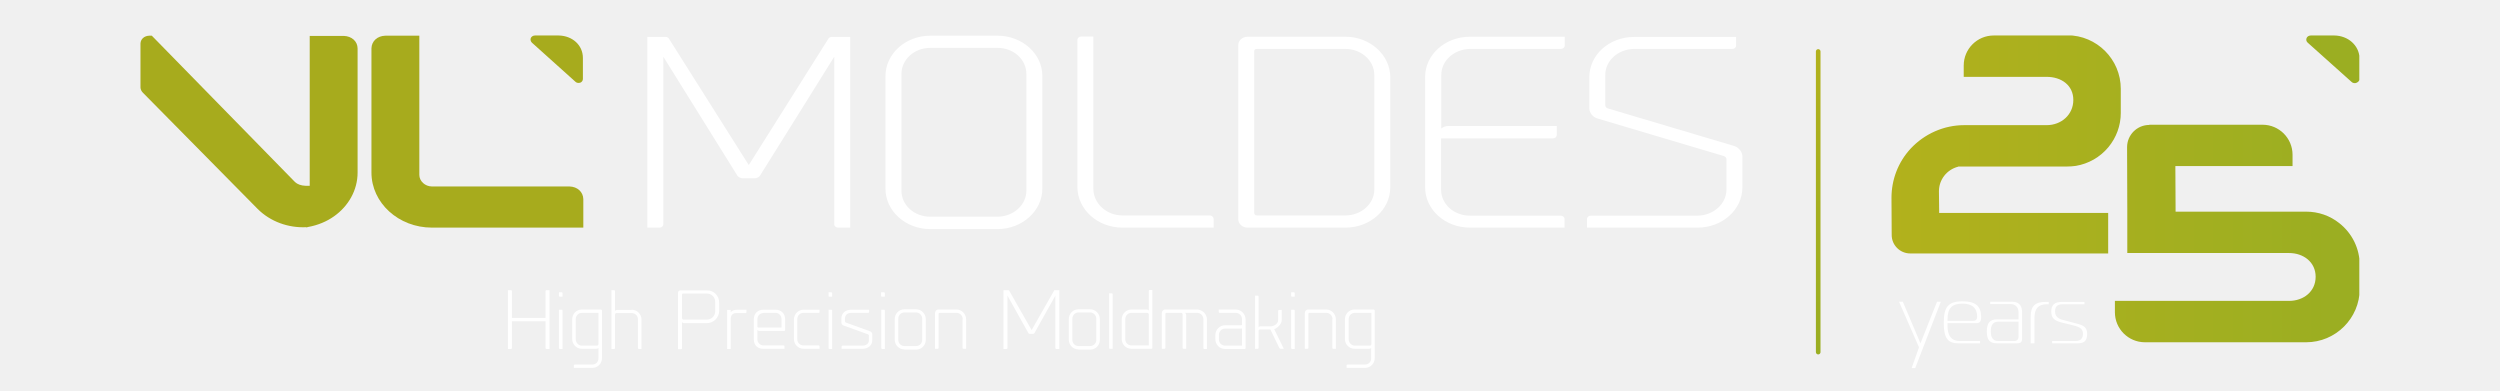
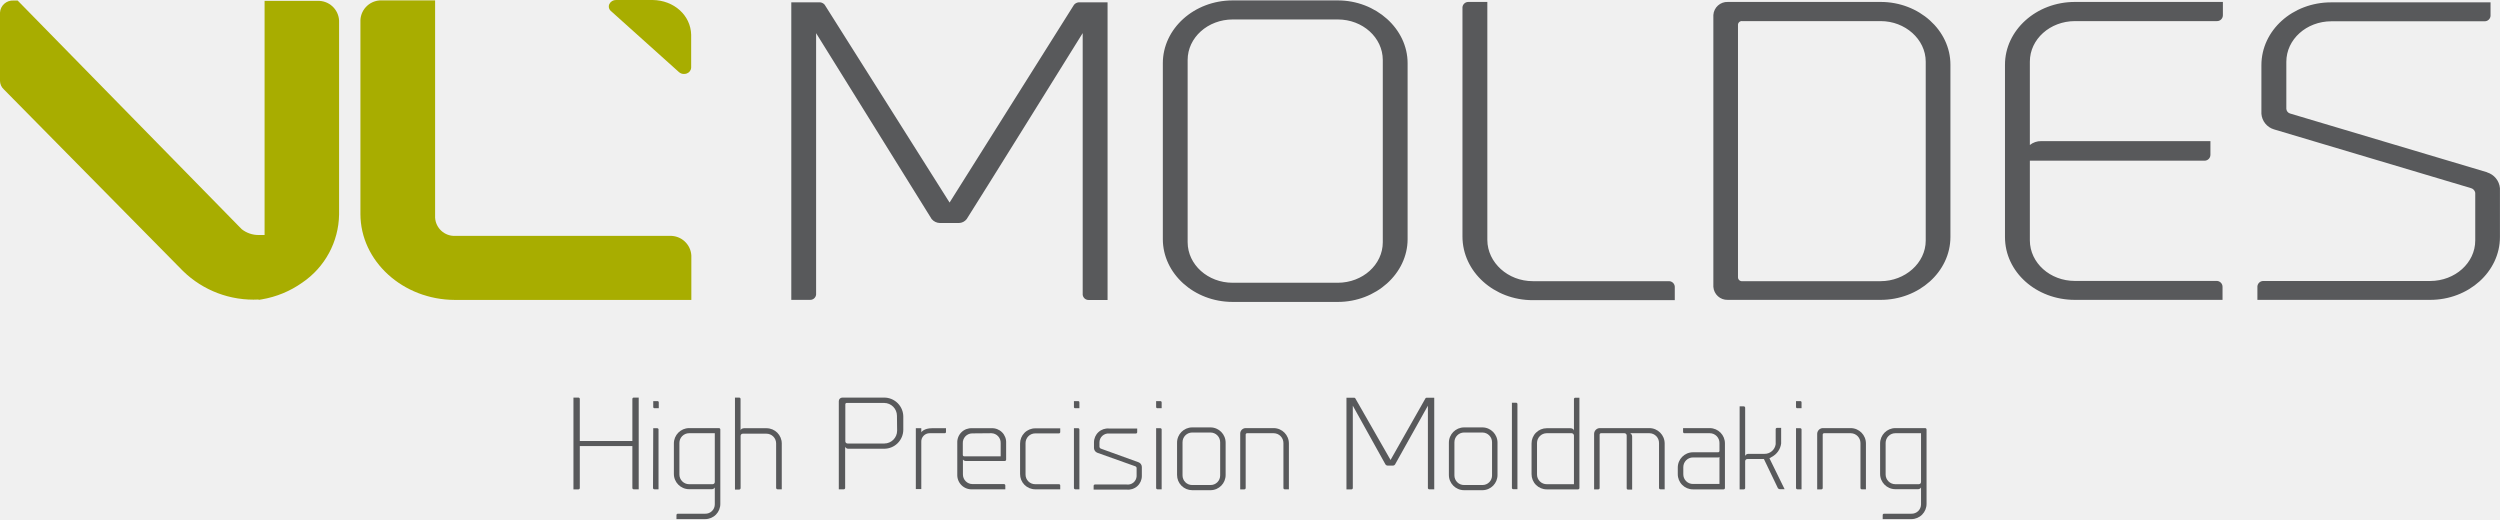
- <svg xmlns="http://www.w3.org/2000/svg" xmlns:xlink="http://www.w3.org/1999/xlink" version="1.1" id="Layer_1" x="0px" y="0px" viewBox="0 0 1190.6 186" style="enable-background:new 0 0 1190.6 186;" xml:space="preserve">
-   <style type="text/css">
- 	.st0{clip-path:url(#SVGID_2_);fill:#A7AB1D;}
- 	.st1{clip-path:url(#SVGID_2_);fill:#FFFFFF;}
- 	.st2{clip-path:url(#SVGID_4_);fill:url(#SVGID_5_);}
- 	.st3{clip-path:url(#SVGID_7_);fill:#FFFFFF;}
- 	.st4{clip-path:url(#SVGID_9_);fill:url(#SVGID_10_);}
- </style>
-   <g>
-     <defs>
-       <rect id="SVGID_1_" y="-324.9" width="1190.6" height="841.9" />
-     </defs>
-     <clipPath id="SVGID_2_">
-       <use xlink:href="#SVGID_1_" style="overflow:visible;" />
-     </clipPath>
-     <path class="st0" d="M163.7,17.1h-16.2v66.3c0,1.5,0,5.1,0,5.1h-1.8c-2.5-0.1-4.1-0.8-5.2-1.8L72.3,17L71,17   c-2.3,0.1-4,1.6-4.1,3.7v1.6v19.3v0v0c0,1,0.5,1.9,1.2,2.6v0l54.6,55.3c6.1,6.1,14.7,9.1,23.1,8.7v0.1c0.3,0,0.6-0.1,0.9-0.2   c4.6-0.8,8.9-2.6,12.4-5.1c6.8-4.8,11.2-12.4,11.2-20.8V23.1C170.3,19.7,167.5,17.2,163.7,17.1" />
-     <path class="st0" d="M271.2,88.8h-65.5c-3.2,0-6-2.5-6-5.5V17h-16.2c-3.8,0.1-6.5,2.6-6.6,6v59.2c0,14.4,12.9,26.2,28.8,26.2   l72.1,0V94.8C277.7,91.4,275,88.9,271.2,88.8" />
-     <path class="st1" d="M394.6,18.3l-38,60.3l-38.1-60.3c-0.3-0.4-0.8-0.7-1.3-0.7h-8.9v90.8h5.8c1,0,1.8-0.7,1.8-1.6V27l35.3,56.7   c0.5,0.7,1.6,1.2,2.5,1.2h5.8c0.9,0,1.9-0.5,2.4-1.2c4.8-7.5,31.2-50,35.4-56.7v79.8c0,0.9,0.8,1.6,1.8,1.6h5.8V17.6h-8.9   C395.5,17.6,394.9,17.9,394.6,18.3 M475.1,17H443c-11.8,0-21.3,8.7-21.3,19.2v53.7c0,10.5,9.5,19.2,21.3,19.2h32.1   c11.7,0,21.3-8.7,21.3-19.2V36.1C496.4,25.6,486.8,17,475.1,17 M488.8,90.8c0,6.8-6.1,12.3-13.7,12.4H443   c-7.6,0-13.7-5.5-13.7-12.4V35.2c0-6.8,6.1-12.4,13.7-12.4h32.1c7.6,0,13.7,5.5,13.7,12.4V90.8z M576.2,102.6h-41.6   c-7.6,0-13.8-5.6-13.9-12.6l0-72.6h-5.8c-1,0-1.8,0.7-1.8,1.6V89c0,10.7,9.6,19.4,21.4,19.4H578v-4.1   C577.9,103.4,577.2,102.6,576.2,102.6 M640.8,17.5h-46.7c-2.4,0-4.4,1.8-4.4,4v82.9c0,2.2,2,4,4.4,4h46.7   c11.7,0,21.3-8.5,21.3-19.2V36.6C662,26.1,652.4,17.5,640.8,17.5 M640.8,102.6h-42.2c-0.8,0-1.3-0.5-1.3-1.2V24.3   c0-0.6,0.5-1,1.3-1h42.2c7.4,0,13.7,5.5,13.7,12.4l0,54.6C654.5,97.1,648.2,102.6,640.8,102.6 M678.7,36.6l0,52.6   c0,10.6,9.5,19.2,21.3,19.2h45.1v-4c0-1-0.8-1.7-1.9-1.7H700c-7.6,0-13.7-5.5-13.7-12.4V65.9l53.3,0c1,0,1.8-0.7,1.8-1.7v-4.2   h-51.6c-1.4,0-2.6,0.5-3.4,1.2V35.7c0-6.8,6.1-12.3,13.7-12.4h43.2c1.1,0,1.9-0.7,1.9-1.7v-4.1H700   C688.2,17.5,678.7,26.1,678.7,36.6 M825.8,69.5l-60.2-17.9c-0.5-0.1-1.1-0.8-1.1-1.4V35.7c0-6.8,6.1-12.3,13.7-12.4H825   c1,0,1.8-0.7,1.8-1.6v-4.1h-48.6c-11.8,0-21.3,8.5-21.3,19.2v14.8c0,2.1,1.7,4.2,3.8,4.8l60.2,17.9c0.7,0.2,1.3,0.9,1.3,1.4v14.6   c0,6.8-6.2,12.3-13.7,12.4h-50.9c-1,0-1.8,0.7-1.8,1.6v4.1h52.7c11.7,0,21.3-8.5,21.3-19.2V74.3C829.7,72.2,827.9,70.1,825.8,69.5" />
-     <path class="st0" d="M266,16.9h-11.2c-0.9,0-1.7,0.5-2,1.2c-0.3,0.7-0.1,1.6,0.5,2.2L274,38.9c0.4,0.4,1,0.6,1.5,0.6   c0.3,0,0.6-0.1,0.8-0.1c0.8-0.3,1.3-1,1.3-1.8v-10C277.6,21.5,272.6,17,266,16.9" />
-     <path class="st1" d="M259.8,153h-16v12.8c0,0.2-0.2,0.4-0.4,0.4h-1.5v-28h1.5c0.2,0,0.4,0.2,0.4,0.4v12.8h16v-12.8   c0-0.2,0.2-0.4,0.4-0.4h1.5v28h-1.5c-0.2,0-0.4-0.2-0.4-0.4V153z" />
-     <path class="st1" d="M266.2,139.2h1.3c0.2,0,0.4,0.2,0.4,0.4v1.7h-1.3c-0.2,0-0.4-0.1-0.4-0.4V139.2z M266.2,147.5h1.3   c0.2,0,0.4,0.1,0.4,0.4v18.3h-1.3c-0.2,0-0.4-0.2-0.4-0.4V147.5z" />
-     <path class="st1" d="M286.7,147.9v22.6c0,2.6-2,4.7-4.6,4.7h-8.8V174c0-0.2,0.2-0.4,0.4-0.4h8.4c1.6,0,2.9-1.2,2.9-2.9v-5.1   c-0.1,0.3-0.5,0.5-1,0.5l-6.9,0c-2.6,0-4.6-2.1-4.6-4.7v-9.3c0-2.6,2-4.7,4.6-4.7h9.1C286.5,147.5,286.7,147.7,286.7,147.9    M284.3,164.6c0.4,0,0.7-0.3,0.7-0.7v-14.9h-7.9c-1.6,0-2.9,1.3-2.9,3v9.6c0,1.6,1.3,3,2.9,3H284.3z" />
-     <path class="st1" d="M300.8,147.5c2.6,0,4.7,2.1,4.7,4.7v14h-1.2c-0.3,0-0.5-0.2-0.5-0.5V152c0-1.6-1.3-2.9-3-2.9h-7.2   c-0.4,0-0.7,0.3-0.7,0.6v16c0,0.3-0.2,0.5-0.5,0.5h-1.2v-28h1.3c0.2,0,0.4,0.2,0.4,0.4v9.7c0-0.4,0.5-0.7,1.1-0.7H300.8z" />
-     <path class="st1" d="M342.5,144.1v3.9c0,3.2-2.6,5.9-5.9,5.9h-10.8c-0.5,0-0.9-0.3-1-0.6v12.6c0,0.2-0.2,0.4-0.4,0.4h-1.5v-26.9   c0-0.6,0.5-1.1,1.1-1.1h12.7C339.9,138.2,342.5,140.8,342.5,144.1 M340.6,143.7c0-2.2-1.8-3.9-3.9-3.9h-11.5   c-0.2,0-0.4,0.2-0.4,0.4v11.3c0,0.4,0.3,0.7,0.7,0.7h11.2c2.2,0,3.9-1.8,3.9-3.9V143.7z" />
-     <path class="st1" d="M348,147.5v1.2c0,0,0.7-1.2,3.3-1.2h4.2v1.2c0,0.2-0.2,0.4-0.4,0.4h-4.6c-2.6,0-2.5,2.7-2.5,2.7v14.4h-1.7   v-18.6H348z" />
-     <path class="st1" d="M359,161.7V152c0-2.8,2-4.5,4.5-4.5h5.9c2.5,0,4.5,1.7,4.5,4.5v5.1c0,0.3-0.2,0.5-0.4,0.5h-12   c-0.3,0-0.6-0.2-0.8-0.5h0v4.5c0,1.6,1.3,2.9,2.9,2.9h9.6c0.2,0,0.4,0.2,0.4,0.4v1.2h-10C361,166.2,359,164.5,359,161.7    M363.5,149.1c-1.6,0-2.8,1.3-2.8,3v3.5c0,0.2,0.2,0.4,0.4,0.4h11.1V152c0-1.6-1.2-3-2.8-3H363.5z" />
-     <path class="st1" d="M378.1,152.2c0-2.6,2-4.7,4.6-4.7h7.6v1.1c0,0.2-0.1,0.4-0.4,0.4h-7.3c-1.6,0-2.9,1.3-2.9,3v9.6   c0,1.6,1.3,2.9,2.9,2.9h7.3c0.2,0,0.4,0.2,0.4,0.4v1.2h-7.6c-2.6,0-4.6-2.1-4.6-4.7V152.2z" />
-     <path class="st1" d="M394.6,139.2h1.3c0.2,0,0.4,0.2,0.4,0.4v1.7h-1.3c-0.2,0-0.4-0.1-0.4-0.4V139.2z M394.6,147.5h1.3   c0.2,0,0.4,0.1,0.4,0.4v18.3H395c-0.2,0-0.4-0.2-0.4-0.4V147.5z" />
-     <path class="st1" d="M413.3,159.2l-11.6-4.2c-0.6-0.2-1-0.8-1-1.4v-1.9c0-2.6,2-4.2,4.6-4.2h8.6v1.1c0,0.2-0.2,0.4-0.4,0.4h-8.2   c-1.6,0-2.9,1-2.9,2.7v1.4c0,0.2,0.2,0.4,0.4,0.5l11.6,4.2c0.6,0.2,1,0.8,1,1.4v2.8c0,2.6-2.1,4.1-4.6,4.1h-10V165   c0-0.2,0.2-0.4,0.4-0.4h9.6c1.6,0,3-0.9,3-2.5v-2.4C413.7,159.5,413.5,159.2,413.3,159.2" />
-     <path class="st1" d="M419.7,139.2h1.3c0.2,0,0.4,0.2,0.4,0.4v1.7H420c-0.2,0-0.4-0.1-0.4-0.4V139.2z M419.7,147.5h1.3   c0.2,0,0.4,0.1,0.4,0.4v18.3h-1.3c-0.2,0-0.4-0.2-0.4-0.4V147.5z" />
-     <path class="st1" d="M430.7,166.4c-2.6,0-4.6-2.1-4.6-4.7V152c0-2.6,2-4.7,4.6-4.7h5.6c2.5,0,4.6,2.1,4.6,4.7v9.8   c0,2.6-2,4.7-4.6,4.7H430.7z M430.7,148.8c-1.6,0-2.9,1.3-2.9,3v10.1c0,1.6,1.3,2.9,2.9,2.9h5.6c1.6,0,2.9-1.3,2.9-2.9v-10.1   c0-1.6-1.3-3-2.9-3H430.7z" />
-     <path class="st1" d="M458.5,152c0-1.6-1.3-3-2.9-3h-8.2c-0.2,0-0.4,0.2-0.4,0.4v16.3c0,0.2-0.2,0.4-0.4,0.4h-1.3v-17   c0-0.9,0.7-1.7,1.6-1.7h8.6c2.5,0,4.6,2.1,4.6,4.7v14h-1.3c-0.2,0-0.4-0.2-0.4-0.4V152z" />
-     <path class="st1" d="M502.1,138.2h2.4v28H503c-0.2,0-0.4-0.2-0.4-0.4v-25c0,0-8.6,15.3-10,17.9c-0.1,0.2-0.4,0.3-0.6,0.3h-1.6   c-0.2,0-0.5-0.2-0.6-0.3l-10-17.9v25c0,0.2-0.2,0.4-0.4,0.4h-1.5v-28h2.4c0.1,0,0.3,0.1,0.3,0.2l10.7,18.8l10.7-18.8   C501.9,138.3,502.1,138.2,502.1,138.2" />
-     <path class="st1" d="M513.6,166.4c-2.6,0-4.6-2.1-4.6-4.7V152c0-2.6,2-4.7,4.6-4.7h5.6c2.5,0,4.6,2.1,4.6,4.7v9.8   c0,2.6-2,4.7-4.6,4.7H513.6z M513.6,148.8c-1.6,0-2.9,1.3-2.9,3v10.1c0,1.6,1.3,2.9,2.9,2.9h5.6c1.6,0,2.9-1.3,2.9-2.9v-10.1   c0-1.6-1.3-3-2.9-3H513.6z" />
-     <path class="st1" d="M528.2,139.7h1.3c0.2,0,0.4,0.2,0.4,0.4v26h-1.3c-0.2,0-0.4-0.1-0.4-0.4V139.7z" />
-     <path class="st1" d="M548.8,138.2v27.5c0,0.2-0.2,0.4-0.4,0.4h-9.6c-2.6,0-4.6-2.1-4.6-4.7v-9.3c0-2.6,2.1-4.7,4.6-4.7h7.3   c0.5,0,1,0.3,1,0.7v-9.6c0-0.2,0.2-0.4,0.4-0.4H548.8z M547.1,164.6v-14.9c0-0.4-0.3-0.6-0.6-0.7h-7.7c-1.6,0-2.9,1.3-2.9,3v9.6   c0,1.6,1.3,2.9,2.9,2.9H547.1z" />
-     <path class="st1" d="M574.8,152.2v14h-1.3c-0.2,0-0.4-0.2-0.4-0.4V152c0-1.6-1.3-3-2.9-3h-5.9c0.3,0.1,0.6,0.6,0.6,1v16.1h-1.3   c-0.2,0-0.4-0.2-0.4-0.4v-16c0-0.4-0.3-0.7-0.7-0.7h-7.1c-0.2,0-0.4,0.2-0.4,0.4v16.3c0,0.2-0.2,0.4-0.4,0.4h-1.3v-17   c0-0.9,0.7-1.7,1.6-1.7h15.2C572.7,147.5,574.8,149.6,574.8,152.2" />
-     <path class="st1" d="M593.2,152.2v13.6c0,0.2-0.2,0.4-0.4,0.4h-9.4c-2.6,0-4.6-2.1-4.6-4.7v-1.9c0-2.6,2.1-4.7,4.6-4.7h7.7   c0.2,0,0.4-0.1,0.4-0.4V152c0-1.6-1.3-3-2.9-3h-7.8c-0.2,0-0.4-0.2-0.4-0.4v-1.2h8.2C591.2,147.5,593.2,149.6,593.2,152.2    M591.5,164.5v-8.2c-0.1,0.1-0.2,0.2-0.3,0.2h-7.8c-1.6,0-2.9,1.3-2.9,3v2.2c0,1.6,1.3,2.9,2.9,2.9H591.5z" />
-     <path class="st1" d="M606.8,156.7l4.6,9.4h-1.5c-0.2,0-0.4-0.2-0.6-0.3l-4.3-8.9H600c-0.3,0-0.6,0.3-0.6,0.6v8.2   c0,0.2-0.2,0.4-0.4,0.4h-1.3v-25.3h1.3c0.2,0,0.4,0.2,0.4,0.4V156c0.1-0.4,0.5-0.6,1-0.6h4.8c1.6,0,3.5-1.3,3.5-2.9v-4.5   c0-0.2,0.2-0.4,0.4-0.4h1.3v4.8c0,1.7-1.4,3.2-2.9,4.1L606.8,156.7z" />
-     <path class="st1" d="M614.9,139.2h1.3c0.2,0,0.4,0.2,0.4,0.4v1.7h-1.3c-0.2,0-0.4-0.1-0.4-0.4V139.2z M614.9,147.5h1.3   c0.2,0,0.4,0.1,0.4,0.4v18.3h-1.3c-0.2,0-0.4-0.2-0.4-0.4V147.5z" />
-     <path class="st1" d="M634.6,152c0-1.6-1.3-3-2.9-3h-8.2c-0.2,0-0.4,0.2-0.4,0.4v16.3c0,0.2-0.2,0.4-0.4,0.4h-1.3v-17   c0-0.9,0.7-1.7,1.6-1.7h8.6c2.5,0,4.6,2.1,4.6,4.7v14h-1.3c-0.2,0-0.4-0.2-0.4-0.4V152z" />
-     <path class="st1" d="M654.7,147.9v22.6c0,2.6-2,4.7-4.6,4.7h-8.8V174c0-0.2,0.2-0.4,0.4-0.4h8.4c1.6,0,2.9-1.2,2.9-2.9v-5.1   c-0.1,0.3-0.5,0.5-1,0.5l-6.9,0c-2.6,0-4.6-2.1-4.6-4.7v-9.3c0-2.6,2-4.7,4.6-4.7h9.1C654.5,147.5,654.7,147.7,654.7,147.9    M652.4,164.6c0.4,0,0.7-0.3,0.7-0.7v-14.9h-7.9c-1.6,0-2.9,1.3-2.9,3v9.6c0,1.6,1.3,3,2.9,3H652.4z" />
-   </g>
-   <g>
-     <defs>
-       <path id="SVGID_3_" d="M864.8,24.5v143.2c0,0.6,0.5,1.1,1.1,1.1c0.6,0,1.1-0.5,1.1-1.1V24.5c0-0.6-0.5-1.1-1.1-1.1    C865.3,23.4,864.8,23.9,864.8,24.5" />
-     </defs>
-     <clipPath id="SVGID_4_">
-       <use xlink:href="#SVGID_3_" style="overflow:visible;" />
-     </clipPath>
-     <linearGradient id="SVGID_5_" gradientUnits="userSpaceOnUse" x1="-1.679115e-06" y1="517" x2="1" y2="517" gradientTransform="matrix(0 145.3985 -145.3985 0 76036.953 23.3553)">
-       <stop offset="0" style="stop-color:#B2B11C" />
-       <stop offset="1" style="stop-color:#9AAE22" />
-     </linearGradient>
-     <rect x="864.8" y="23.4" class="st2" width="2.2" height="145.4" />
-   </g>
-   <g>
-     <defs>
-       <rect id="SVGID_6_" y="-324.9" width="1190.6" height="841.9" />
-     </defs>
-     <clipPath id="SVGID_7_">
-       <use xlink:href="#SVGID_6_" style="overflow:visible;" />
-     </clipPath>
-     <polygon class="st3" points="922.5,143.7 914.6,163.5 906.2,143.7 904.4,143.7 913.9,165.4 910.4,175.3 912.1,175.3 924.3,143.7     " />
-     <path class="st3" d="M934.6,143.5c-6.7,0-8.9,2.6-8.9,10.2c0,7.2,1.8,9.8,6.9,9.8h10.4v-1.1h-9.7c-5.8,0-5.8-5.4-5.8-7.7v-0.8h13.6   c1.6,0,2.4-0.5,2.4-2.9C943.5,145.7,940.8,143.5,934.6,143.5 M941.6,150.9c0,1.2-0.7,1.9-1.8,1.9h-12.3V152c0-5.2,2.1-7.4,7.1-7.4   c4.6,0,7,2.1,7,6.2V150.9z" />
-     <path class="st3" d="M958.3,143.7h-10.5v1.1h9.6c2.4,0,3.9,1.5,3.9,3.9v3.4H951c-3.3,0-4.8,1.7-4.8,5.7c0,4.1,1.4,5.7,4.8,5.7h9.5   c1.9,0,2.5-0.6,2.5-2.4v-12.3C963,146.4,962.2,143.7,958.3,143.7 M961.3,160.5c0,1.1-0.8,1.9-2,1.9h-7.7c-3.5,0-3.5-3.5-3.5-4.6   c0-1.1,0-4.6,3.5-4.6h9.7V160.5z" />
-     <path class="st3" d="M967.1,150.6v12.9h1.8v-12c0-2.9,0.6-6.6,5.9-6.6h0.9v-1.1h-1.5C969.3,143.7,967.1,145.8,967.1,150.6" />
-     <path class="st3" d="M987.5,153.7l-4.2-1.1c-2.1-0.5-4.6-1.2-4.6-4.3c0-2.3,1.1-3.4,3.6-3.4h10.4v-1.1h-10.8c-3.4,0-5,1.4-5,4.5   c0,3.1,1.3,4.4,5.3,5.4l4.2,1c3.2,0.8,5.6,1.4,5.6,4.2c0,2.3-1.2,3.5-3.4,3.5h-11.3v1.1h12.2c3.2,0,4.5-1.3,4.5-4.6   C993.9,155.4,991.9,154.8,987.5,153.7" />
-   </g>
-   <g>
-     <defs>
-       <path id="SVGID_8_" d="M1023.6,59.5c-5.9,0-10.6,4.8-10.6,10.6l0.1,29.3v21.1l77,0c7,0,12.7,4.4,12.7,11.3c0,7-5.7,11.5-12.7,11.5    h-82.9v5.4c0,7.9,6.4,14.3,14.3,14.3h76.8c14,0,25.5-11.4,25.5-25.5v-11.2c0-7.8-3.5-15.1-9.7-20c-4.5-3.6-10-5.5-15.8-5.5    c-5.3,0-60.2,0-60.7,0h-1.5v-1.5l-0.1-18.7v-1.5h1.5h54.3v-5.4c0-7.9-6.4-14.3-14.3-14.3H1023.6z M949.5,16.9    c-7.9,0-14.3,6.4-14.3,14.3v5.4h39.5c7,0,12.7,4,12.7,11c0,7-5.7,12-12.7,12c-0.4,0-31.8,0-39.3,0c-9.6,0-18.9,4.1-25.5,11.2    c-5.9,6.4-9.1,14.7-9.1,23.4l0.1,17.7c0,4.9,4,8.8,8.8,8.8h94.3v-19.3h-68.4H925h-1.5v-1.5l-0.1-8.8c0-5.5,3.7-10.3,9.1-11.7    l0.2-0.1h0.2h51.6c1.4,0,2.7-0.1,4.1-0.3c6-1,11.5-4.1,15.5-8.9c3.8-4.6,5.9-10.3,5.9-16.3V42.3c0-14-11.4-25.5-25.5-25.5H949.5z     M1111.7,16.9h-11.2c-0.9,0-1.7,0.5-2,1.2c-0.3,0.7-0.2,1.6,0.5,2.2l20.9,18.7c0.4,0.4,1,0.6,1.6,0.6c0.3,0,0.6-0.1,0.8-0.2    c0.8-0.3,1.4-1,1.4-1.8V27.5C1123.4,21.6,1118.3,17,1111.7,16.9L1111.7,16.9z" />
-     </defs>
-     <clipPath id="SVGID_9_">
-       <use xlink:href="#SVGID_8_" style="overflow:visible;" />
-     </clipPath>
-     <linearGradient id="SVGID_10_" gradientUnits="userSpaceOnUse" x1="-1.643409e-06" y1="517" x2="1" y2="517" gradientTransform="matrix(222.8361 0 0 222.8361 900.8354 -115116.281)">
-       <stop offset="0" style="stop-color:#B2B11C" />
-       <stop offset="1" style="stop-color:#9AAE22" />
-     </linearGradient>
-     <rect x="900.8" y="16.9" class="st4" width="222.8" height="146.3" />
-   </g>
+ <svg xmlns="http://www.w3.org/2000/svg" id="Layer_1" data-name="Layer 1" viewBox="0 0 425.19 88.29">
+   <defs>
+     <style>.cls-1{fill:#a8ad00;}.cls-2{fill:#58595b;}</style>
+   </defs>
+   <path class="cls-1" d="M54,.15H45v37c0,.82,0,2.82,0,2.82H44a4.59,4.59,0,0,1-2.9-1L3,.09H2.29A2.18,2.18,0,0,0,0,2.14V3H0V13.76H0v0a2,2,0,0,0,.67,1.46h0L31.12,46.09A17.15,17.15,0,0,0,44,50.94V51l.49-.08a16.77,16.77,0,0,0,6.93-2.86,14.27,14.27,0,0,0,6.25-11.57v-33A3.53,3.53,0,0,0,54,.15Z" />
+   <path class="cls-1" d="M113.88,40.12H77.38A3.29,3.29,0,0,1,74,37V.07H65A3.52,3.52,0,0,0,61.3,3.39v33c0,8,7.19,14.6,16.08,14.62h40.2V43.45A3.54,3.54,0,0,0,113.88,40.12Z" />
+   <path class="cls-2" d="M182.66.82,161.5,34.45,140.26.81a1.15,1.15,0,0,0-.75-.41h-4.93V51h3.22a1,1,0,0,0,1-.9V5.64l19.65,31.61a1.87,1.87,0,0,0,1.42.68h3.21a1.71,1.71,0,0,0,1.33-.67c2.68-4.21,17.38-27.85,19.73-31.63V50.12a1,1,0,0,0,1,.9h3.23V.4h-4.94A1.16,1.16,0,0,0,182.66.82ZM227.53.07H209.65c-6.58,0-11.88,4.82-11.88,10.68V40.67c0,5.85,5.3,10.68,11.88,10.68h17.88c6.5,0,11.87-4.83,11.87-10.68V10.75C239.4,4.89,234,.07,227.53.07Zm7.65,41.13c0,3.81-3.42,6.88-7.65,6.89H209.65c-4.23,0-7.65-3.08-7.66-6.89v-31c0-3.81,3.43-6.88,7.66-6.89h17.88c4.23,0,7.64,3.08,7.65,6.89Zm48.69,6.62H260.69c-4.22,0-7.71-3.15-7.73-7V.33h-3.23a1,1,0,0,0-1,.89v39c0,6,5.37,10.83,11.94,10.83h24.17v-2.3A1,1,0,0,0,283.87,47.82Zm36-47.49h-26a2.38,2.38,0,0,0-2.47,2.23h0V48.78A2.38,2.38,0,0,0,293.85,51h26c6.5,0,11.86-4.77,11.87-10.69V11C331.73,5.16,326.37.33,319.87.33Zm0,47.49H296.32a.66.66,0,0,1-.73-.65v-43a.65.65,0,0,1,.73-.58h23.55c4.15,0,7.64,3.09,7.65,6.89V40.93C327.51,44.74,324,47.81,319.87,47.82ZM341,11V40.33C341,46.25,346.3,51,352.89,51H378V48.78a1,1,0,0,0-1.06-1H352.89c-4.23,0-7.65-3.08-7.66-6.89V27.33h29.71a1,1,0,0,0,1-1V24H347.15a3,3,0,0,0-1.92.66V10.48c0-3.81,3.43-6.88,7.66-6.89H377a1,1,0,0,0,1.06-1V.33H352.89C346.3.33,341,5.16,341,11Zm82,18.3-33.53-10a.89.89,0,0,1-.62-.79v-8c0-3.81,3.42-6.88,7.65-6.89h26.08a1,1,0,0,0,1-.89V.4H396.48c-6.58,0-11.86,4.76-11.87,10.68v8.26A3,3,0,0,0,386.74,22l33.53,10a1,1,0,0,1,.71.79v8.11c0,3.81-3.43,6.88-7.66,6.89H384.93a1,1,0,0,0-1,.9V51h29.38c6.51,0,11.87-4.77,11.87-10.69V32A3.1,3.1,0,0,0,423,29.32Z" />
+   <path class="cls-1" d="M111,0h-6.23a1.24,1.24,0,0,0-1.13.68,1,1,0,0,0,.27,1.2l11.56,10.38a1.27,1.27,0,0,0,.86.32,1.5,1.5,0,0,0,.47-.08,1.11,1.11,0,0,0,.75-1V5.9C117.47,2.61,114.64.05,111,0" />
+   <path class="cls-2" d="M107.55,75.87H98.61V83a.23.23,0,0,1-.23.23h-.85V67.62h.85a.23.23,0,0,1,.23.23V75h8.94V67.85a.23.23,0,0,1,.23-.23h.85v15.6h-.85a.23.23,0,0,1-.23-.23Z" />
+   <path class="cls-2" d="M111.1,68.22h.73a.2.2,0,0,1,.21.21v1h-.73a.2.2,0,0,1-.21-.2Zm0,4.61h.71A.22.22,0,0,1,112,73V83.22h-.71a.23.23,0,0,1-.23-.23Z" />
+   <path class="cls-2" d="M122.51,73.06V85.67a2.58,2.58,0,0,1-2.58,2.62h-4.88V87.6a.23.23,0,0,1,.21-.23h4.67a1.59,1.59,0,0,0,1.64-1.59V82.91a.58.58,0,0,1-.56.29l-3.82,0a2.6,2.6,0,0,1-2.58-2.62V75.43a2.61,2.61,0,0,1,2.58-2.62h5.09A.24.24,0,0,1,122.51,73.06Zm-1.31,9.29a.37.37,0,0,0,.37-.38V73.68h-4.38a1.65,1.65,0,0,0-1.64,1.67v5.34a1.65,1.65,0,0,0,1.64,1.66Z" />
+   <path class="cls-2" d="M130.37,72.83a2.6,2.6,0,0,1,2.59,2.6v7.79h-.66A.26.26,0,0,1,132,83v-7.6a1.65,1.65,0,0,0-1.66-1.64h-4a.37.37,0,0,0-.38.35V83a.26.26,0,0,1-.27.27H125V67.62h.72a.23.23,0,0,1,.23.23v5.38c0-.23.29-.4.61-.4Z" />
+   <path class="cls-2" d="M153.63,70.9v2.16a3.25,3.25,0,0,1-3.26,3.26h-6.05a.58.58,0,0,1-.58-.33v7a.23.23,0,0,1-.23.23h-.85v-15a.6.6,0,0,1,.6-.6h7.11A3.25,3.25,0,0,1,153.63,70.9Zm-1.08-.19a2.19,2.19,0,0,0-2.18-2.18H144a.23.23,0,0,0-.23.23v6.3a.38.38,0,0,0,.37.37h6.26a2.19,2.19,0,0,0,2.18-2.18Z" />
+   <path class="cls-2" d="M156.69,72.83v.69s.42-.69,1.83-.69h2.37v.65a.21.21,0,0,1-.23.2H158.1a1.41,1.41,0,0,0-1.41,1.5v8h-.93V72.83Z" />
+   <path class="cls-2" d="M162.81,80.71V75.33a2.39,2.39,0,0,1,2.52-2.5h3.28a2.38,2.38,0,0,1,2.51,2.5v2.82a.23.23,0,0,1-.23.25h-6.66a.56.56,0,0,1-.46-.25h0v2.54a1.63,1.63,0,0,0,1.64,1.64h5.34a.23.23,0,0,1,.23.23v.66h-5.57A2.43,2.43,0,0,1,162.81,80.71Zm2.52-7a1.61,1.61,0,0,0-1.58,1.67v2a.23.23,0,0,0,.23.23h6.21V75.35a1.62,1.62,0,0,0-1.58-1.67Z" />
+   <path class="cls-2" d="M173.49,75.45a2.58,2.58,0,0,1,2.57-2.6h4.26v.63a.22.22,0,0,1-.21.23h-4.05a1.65,1.65,0,0,0-1.64,1.66v5.34a1.63,1.63,0,0,0,1.64,1.64h4.05a.21.21,0,0,1,.21.23v.64h-4.26a2.58,2.58,0,0,1-2.57-2.6Z" />
+   <path class="cls-2" d="M182.65,68.22h.73a.2.2,0,0,1,.2.21v1h-.72a.19.19,0,0,1-.21-.2Zm0,4.61h.71a.21.21,0,0,1,.22.21V83.22h-.7a.23.23,0,0,1-.23-.23Z" />
+   <path class="cls-2" d="M193.1,79.31,186.62,77a.89.89,0,0,1-.56-.79v-1a2.36,2.36,0,0,1,2.57-2.33h4.78v.63a.22.22,0,0,1-.23.22h-4.55a1.52,1.52,0,0,0-1.64,1.5V76a.36.36,0,0,0,.21.29l6.44,2.33a.87.87,0,0,1,.56.79v1.57a2.33,2.33,0,0,1-2.57,2.29H186v-.64a.23.23,0,0,1,.23-.23h5.36A1.5,1.5,0,0,0,193.31,81V79.61A.33.33,0,0,0,193.1,79.31Z" />
+   <path class="cls-2" d="M196.63,68.22h.73a.21.21,0,0,1,.21.21v1h-.73a.2.2,0,0,1-.21-.2Zm0,4.61h.71a.22.22,0,0,1,.23.21V83.22h-.71a.23.23,0,0,1-.23-.23Z" />
+   <path class="cls-2" d="M202.76,83.37a2.58,2.58,0,0,1-2.57-2.6V75.3a2.59,2.59,0,0,1,2.57-2.61h3.14a2.59,2.59,0,0,1,2.55,2.61v5.47a2.58,2.58,0,0,1-2.55,2.6Zm0-9.81a1.65,1.65,0,0,0-1.64,1.66v5.63a1.63,1.63,0,0,0,1.64,1.64h3.14a1.62,1.62,0,0,0,1.62-1.64V75.22a1.65,1.65,0,0,0-1.62-1.66Z" />
+   <path class="cls-2" d="M218.28,75.35a1.67,1.67,0,0,0-1.64-1.67h-4.55a.23.23,0,0,0-.23.23V83a.23.23,0,0,1-.23.23h-.7V73.75a.94.94,0,0,1,.91-.94h4.8a2.61,2.61,0,0,1,2.57,2.62v7.79h-.72a.22.22,0,0,1-.21-.23Z" />
+   <path class="cls-2" d="M242.6,67.64h1.33V83.22h-.85a.23.23,0,0,1-.23-.23V69s-4.78,8.54-5.59,10a.41.41,0,0,1-.33.19H236a.46.46,0,0,1-.36-.19l-5.56-10V83a.23.23,0,0,1-.23.23H229V67.64h1.33a.27.27,0,0,1,.17.1l6,10.49,5.94-10.49A.33.33,0,0,1,242.6,67.64Z" />
+   <path class="cls-2" d="M249,83.37a2.59,2.59,0,0,1-2.58-2.6V75.3A2.6,2.6,0,0,1,249,72.69h3.14a2.59,2.59,0,0,1,2.55,2.61v5.47a2.58,2.58,0,0,1-2.55,2.6Zm0-9.81a1.65,1.65,0,0,0-1.64,1.66v5.63A1.63,1.63,0,0,0,249,82.49h3.14a1.62,1.62,0,0,0,1.62-1.64V75.22a1.65,1.65,0,0,0-1.62-1.66Z" />
+   <path class="cls-2" d="M257.14,68.49h.71a.23.23,0,0,1,.23.23V83.2h-.71a.22.22,0,0,1-.23-.21Z" />
+   <path class="cls-2" d="M268.62,67.64V83a.23.23,0,0,1-.23.23h-5.33a2.58,2.58,0,0,1-2.58-2.6V75.43a2.58,2.58,0,0,1,2.58-2.6h4.05c.29,0,.56.17.58.4V67.87a.23.23,0,0,1,.23-.23Zm-.93,14.71V74.06a.42.42,0,0,0-.36-.38h-4.27a1.66,1.66,0,0,0-1.65,1.67v5.36a1.64,1.64,0,0,0,1.65,1.64Z" />
+   <path class="cls-2" d="M283.12,75.43v7.79h-.73a.23.23,0,0,1-.23-.23V75.35a1.65,1.65,0,0,0-1.62-1.67h-3.28a.65.65,0,0,1,.33.59v9h-.71a.22.22,0,0,1-.22-.23V74.06a.38.38,0,0,0-.38-.38h-4a.23.23,0,0,0-.22.23V83a.23.23,0,0,1-.23.23h-.71V73.75a1,1,0,0,1,.91-.94h8.48A2.62,2.62,0,0,1,283.12,75.43Z" />
+   <path class="cls-2" d="M293.37,75.43V83a.23.23,0,0,1-.23.23h-5.21a2.58,2.58,0,0,1-2.58-2.6V79.54a2.6,2.6,0,0,1,2.58-2.62h4.28a.23.23,0,0,0,.23-.22V75.35a1.65,1.65,0,0,0-1.64-1.67h-4.35a.22.22,0,0,1-.2-.22v-.65h4.55A2.6,2.6,0,0,1,293.37,75.43Zm-.93,6.88v-4.6a.26.26,0,0,1-.17.09h-4.34a1.65,1.65,0,0,0-1.64,1.66v1.2a1.63,1.63,0,0,0,1.64,1.65Z" />
+   <path class="cls-2" d="M300.94,77.94l2.58,5.26h-.83a.39.39,0,0,1-.32-.19L300,78.07h-2.84a.37.37,0,0,0-.35.35V83a.23.23,0,0,1-.23.23h-.71V69.11h.71a.24.24,0,0,1,.23.23v8.21a.57.57,0,0,1,.58-.36h2.68A1.9,1.9,0,0,0,302,75.55V73a.23.23,0,0,1,.23-.23h.7v2.66a3,3,0,0,1-1.62,2.29Z" />
+   <path class="cls-2" d="M305.46,68.22h.73a.2.2,0,0,1,.21.21v1h-.73a.2.2,0,0,1-.21-.2Zm0,4.61h.71a.22.22,0,0,1,.23.21V83.22h-.71a.23.23,0,0,1-.23-.23Z" />
+   <path class="cls-2" d="M316.42,75.35a1.67,1.67,0,0,0-1.64-1.67h-4.55a.23.23,0,0,0-.23.23V83a.23.23,0,0,1-.23.23h-.71V73.75a1,1,0,0,1,.92-.94h4.8a2.61,2.61,0,0,1,2.57,2.62v7.79h-.72a.22.22,0,0,1-.21-.23Z" />
+   <path class="cls-2" d="M327.66,73.06V85.67a2.59,2.59,0,0,1-2.58,2.62H320.2V87.6a.23.23,0,0,1,.21-.23h4.67a1.59,1.59,0,0,0,1.64-1.59V82.91a.58.58,0,0,1-.56.29l-3.82,0a2.6,2.6,0,0,1-2.58-2.62V75.43a2.61,2.61,0,0,1,2.58-2.62h5.09A.24.24,0,0,1,327.66,73.06Zm-1.31,9.29a.37.37,0,0,0,.37-.38V73.68h-4.38a1.65,1.65,0,0,0-1.64,1.67v5.34a1.65,1.65,0,0,0,1.64,1.66Z" />
</svg>
